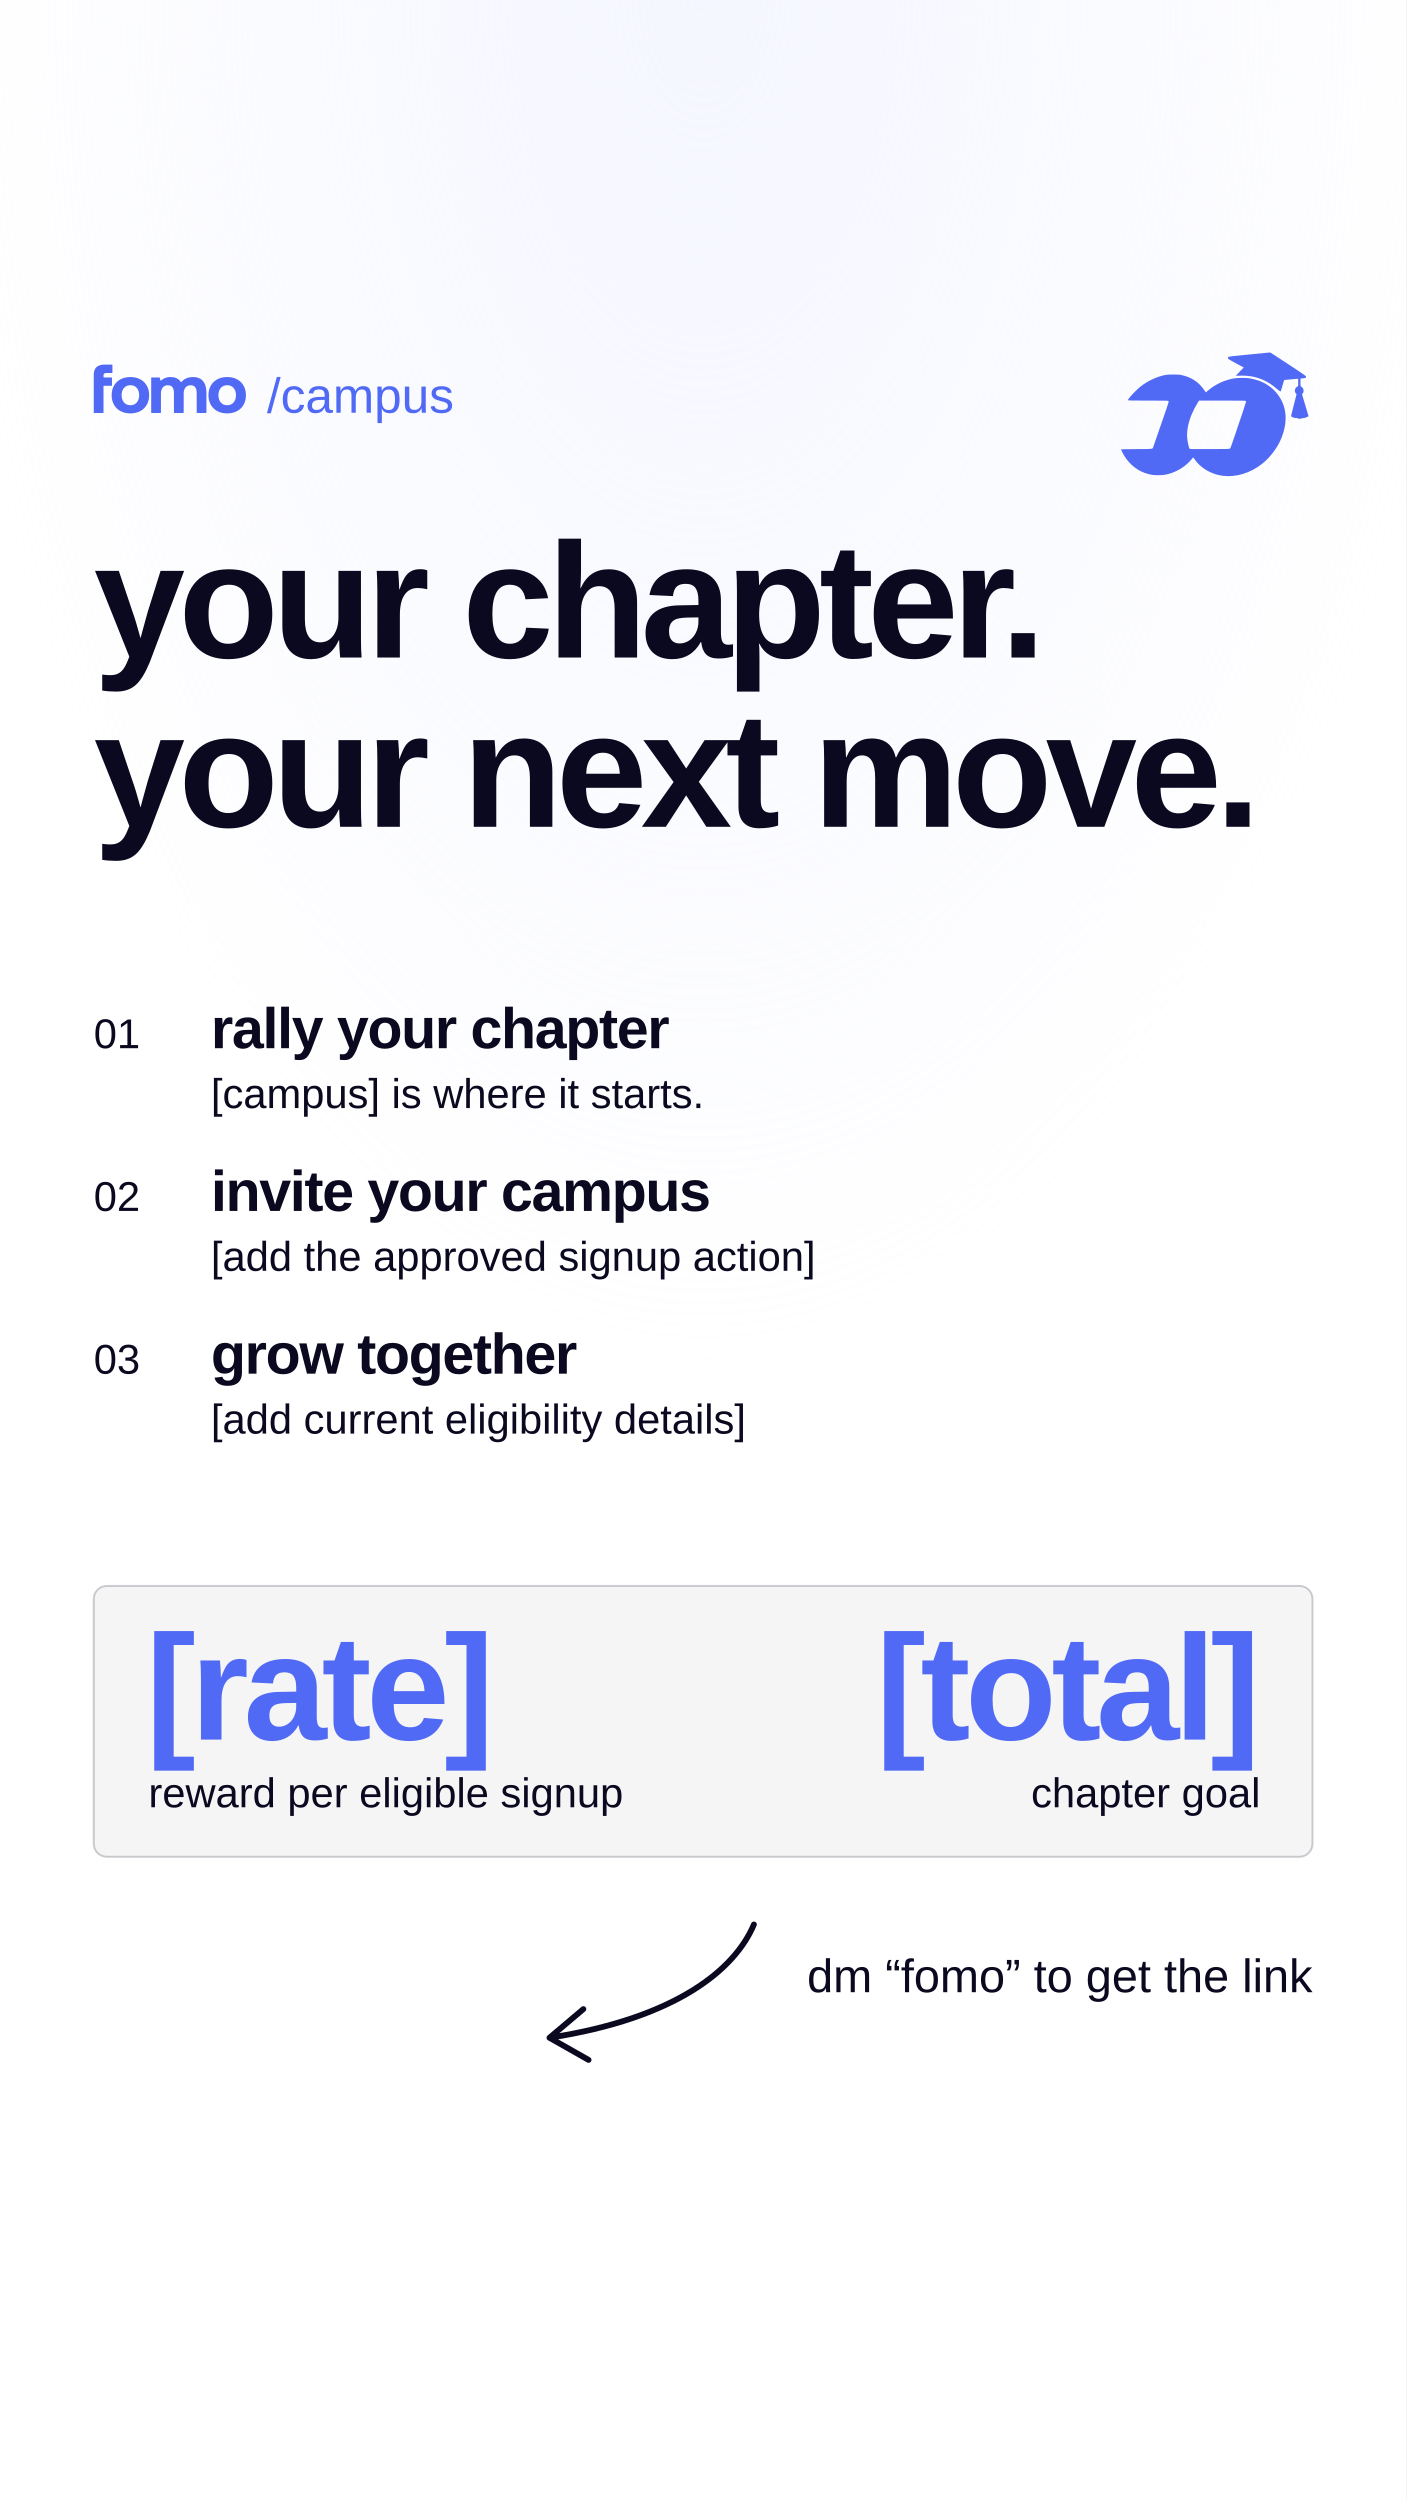
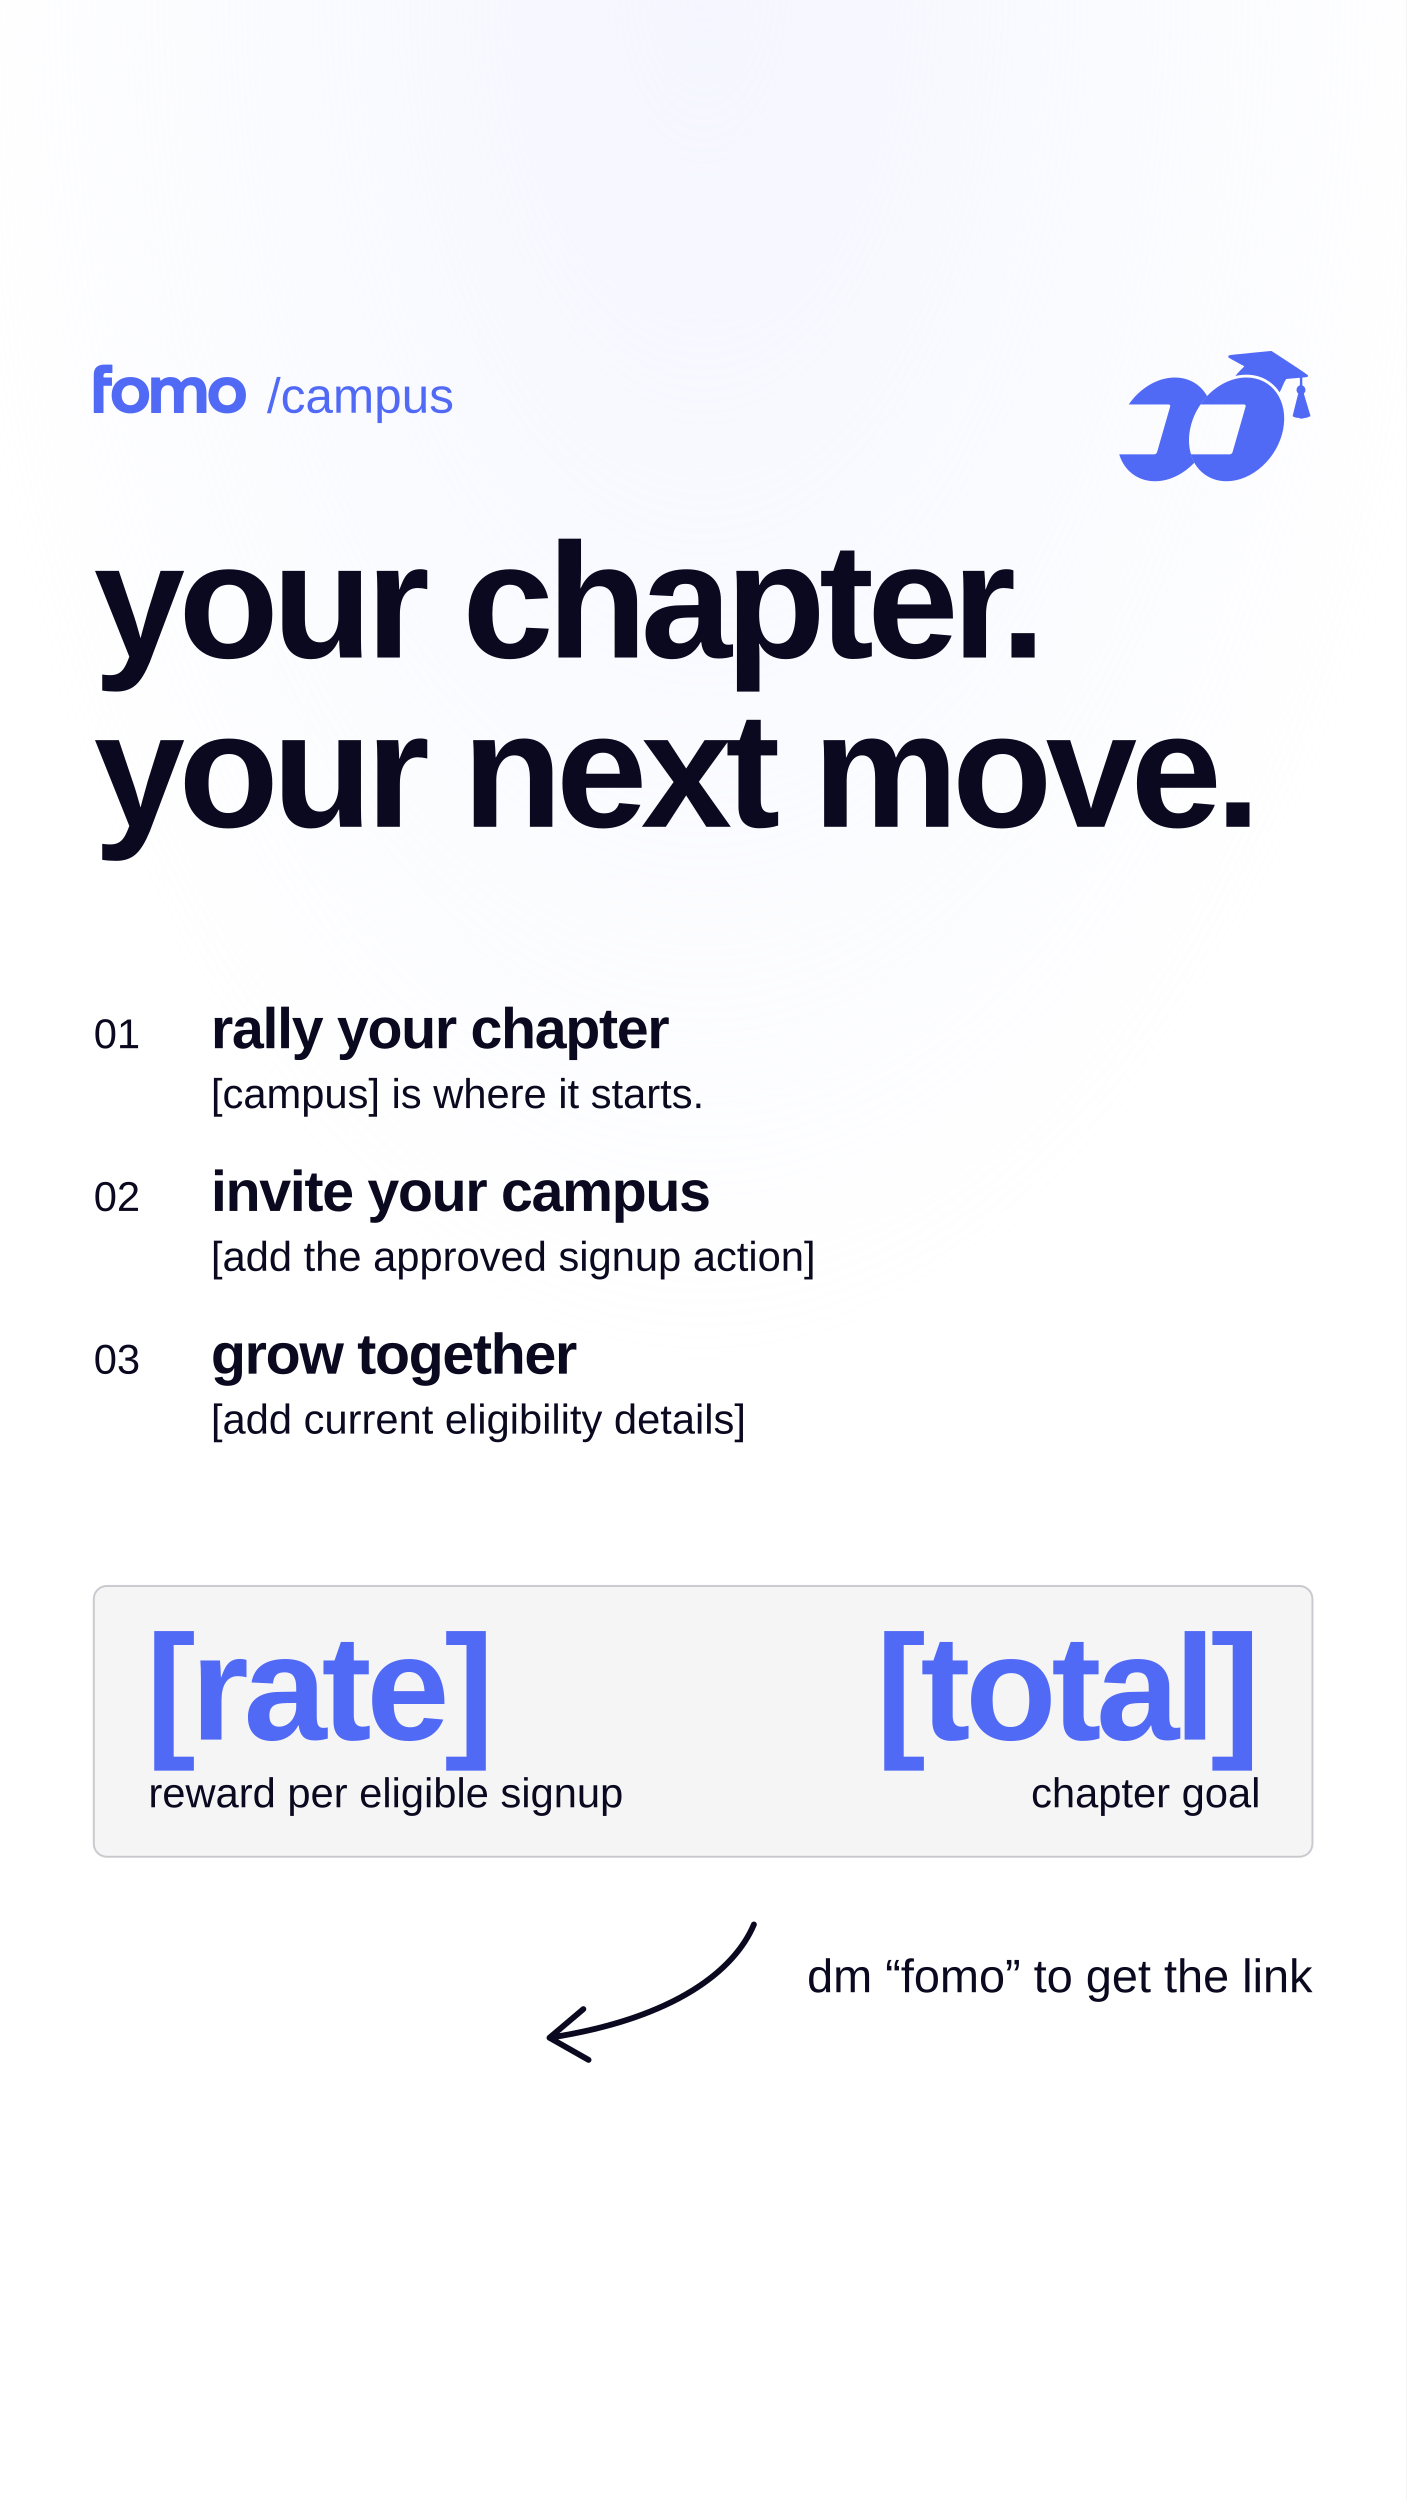
<svg xmlns="http://www.w3.org/2000/svg" xmlns:xlink="http://www.w3.org/1999/xlink" width="1080" height="1920" viewBox="0 0 1080 1920" role="img" aria-labelledby="title description">
  <defs>
    <style>text{font-family:Aeonik,Arial,sans-serif}</style>
-     <symbol id="fomo-campus-mark" viewBox="0 0 620 415">
-       <g fill="currentColor" fill-rule="evenodd" transform="translate(-240.190 -291.993) scale(0.815589)">
-         <path d="M704.000,851.489 C659.298,845.350 618.849,821.276 595.279,786.779 L590.531,779.831 L586.540,784.665 C558.138,819.063 520.232,841.118 477.500,848.109 C467.438,849.755 440.897,849.775 431.000,848.144 C390.066,841.399 356.287,820.720 330.727,786.759 C320.650,773.369 307.823,749.353 310.282,748.480 C310.952,748.242 338.147,747.924 370.715,747.774 C437.969,747.463 431.842,748.359 435.217,738.339 C436.299,735.128 440.265,723.725 444.030,713.000 C452.124,689.943 474.687,624.651 486.579,589.869 C491.210,576.322 495.000,564.542 495.000,563.691 C495.000,562.839 494.293,561.436 493.429,560.571 C492.027,559.170 483.541,559.000 415.051,559.000 C348.565,559.000 338.080,558.802 337.020,557.524 C336.010,556.307 336.975,554.517 342.549,547.274 C351.040,536.242 375.944,511.356 386.500,503.355 C415.124,481.659 446.747,466.787 479.000,459.852 C488.127,457.890 492.509,457.588 512.500,457.547 C533.032,457.505 536.614,457.749 545.881,459.824 C584.401,468.449 613.143,487.752 633.619,518.750 C636.617,523.288 639.264,527.000 639.501,527.000 C639.739,527.000 642.144,525.037 644.846,522.637 C674.311,496.467 711.276,478.895 750.500,472.411 C763.328,470.290 794.041,469.982 806.500,471.849 C856.836,479.392 895.899,501.942 921.968,538.507 C954.832,584.602 958.909,641.335 933.881,704.280 C919.198,741.207 891.383,778.611 859.500,804.302 C813.865,841.075 756.010,858.632 704.000,851.489 Z M733.852,745.500 C734.901,744.400 737.568,738.100 739.778,731.500 C741.988,724.900 748.839,704.875 755.003,687.000 C774.125,631.539 796.000,565.624 796.000,563.462 C796.000,562.328 795.460,560.860 794.800,560.200 C793.884,559.284 772.221,559.000 703.396,559.000 L613.193,559.000 L607.900,567.250 C600.996,578.011 590.163,598.929 584.528,612.379 C570.986,644.701 564.625,678.053 567.010,704.228 C568.643,722.141 573.768,744.378 576.815,746.768 C578.095,747.772 594.392,747.980 655.188,747.768 C730.463,747.505 731.982,747.461 733.852,745.500 Z M998.299,628.894 C996.539,628.385 994.824,627.524 994.489,626.982 C994.146,626.428 992.190,626.266 990.022,626.612 C987.410,627.030 985.121,626.708 982.929,625.615 C981.149,624.727 978.923,624.000 977.981,624.000 C975.197,624.000 970.787,619.991 971.523,618.130 C971.877,617.233 975.979,600.548 980.638,581.052 C985.297,561.556 989.956,543.106 990.991,540.052 L992.872,534.500 L990.500,532.000 C982.248,523.304 985.952,507.770 997.250,503.694 C998.807,503.132 999.000,501.464 999.000,488.531 C999.000,480.539 998.672,474.000 998.272,474.000 C995.946,474.000 949.957,478.091 947.317,478.533 C943.666,479.144 944.526,477.033 936.947,504.000 C934.088,514.175 931.444,522.838 931.072,523.252 C930.186,524.238 922.689,519.440 916.433,513.885 C885.904,486.771 853.740,470.988 815.991,464.599 C802.027,462.235 782.154,461.195 768.545,462.114 C761.969,462.559 756.404,462.737 756.178,462.511 C755.952,462.285 762.816,454.929 771.432,446.164 L787.096,430.229 L769.798,420.922 C739.352,404.542 727.553,397.893 726.782,396.682 C725.220,394.225 725.982,390.057 728.250,388.655 C729.634,387.800 738.967,386.442 752.500,385.127 C764.600,383.951 796.325,380.774 823.000,378.067 C849.675,375.360 875.775,372.844 881.000,372.477 L890.500,371.808 L909.000,383.723 C968.284,421.904 1027.749,461.663 1028.963,463.931 C1030.330,466.486 1029.516,469.662 1027.182,470.880 C1026.257,471.362 1021.562,472.077 1016.750,472.468 L1008.000,473.180 L1008.000,488.590 C1008.000,499.093 1008.349,504.000 1009.096,504.000 C1011.343,504.000 1016.111,508.296 1018.023,512.044 C1020.213,516.339 1020.635,523.898 1018.875,527.316 C1018.256,528.517 1016.830,530.510 1015.706,531.745 C1013.883,533.746 1013.790,534.397 1014.850,537.745 C1015.504,539.810 1021.252,559.030 1027.624,580.456 L1039.210,619.412 L1036.994,621.206 C1035.775,622.193 1033.954,623.000 1032.946,623.000 C1031.939,623.000 1029.564,623.915 1027.670,625.032 C1025.599,626.254 1022.684,627.005 1020.362,626.915 C1018.238,626.833 1014.700,627.473 1012.500,628.339 C1008.042,630.092 1003.110,630.285 998.299,628.894 Z" />
+     <symbol id="fomo-campus-mark" viewBox="8.462 10.242 96.553 66.399">
+       <g fill="currentColor">
+         <path d="M36.975 24.359C44.107 24.359 49.794 27.951 52.948 33.596C48.763 38.042 45.662 43.761 44.468 50C43.274 56.239 44.187 61.957 46.67 66.403C41.355 72.047 34.293 75.641 27.161 75.641C18.432 75.641 11.866 70.259 9.462 62.32H26.848C27.416 62.319 28.006 61.859 28.169 61.293L34.649 38.704C34.81 38.138 34.481 37.678 33.915 37.678H14.179C19.621 29.74 28.247 24.359 36.975 24.359Z" />
+         <path d="M72.329 24.359C85.078 24.359 93.216 35.837 90.506 49.999C87.797 64.16 75.265 75.641 62.515 75.641C53.786 75.641 47.22 70.259 44.816 62.32H64.154C64.722 62.319 65.313 61.859 65.476 61.293L71.954 38.704C72.116 38.138 71.788 37.678 71.221 37.678H49.532C54.974 29.74 63.6 24.359 72.329 24.359Z" />
+       </g>
+       <g fill="currentColor" fill-rule="evenodd" transform="translate(-30.72947 -36.96659) scale(0.1296604)">
+         <path d="M998.299,628.894 C996.539,628.385 994.824,627.524 994.489,626.982 C994.146,626.428 992.190,626.266 990.022,626.612 C987.410,627.030 985.121,626.708 982.929,625.615 C981.149,624.727 978.923,624.000 977.981,624.000 C975.197,624.000 970.787,619.991 971.523,618.130 C971.877,617.233 975.979,600.548 980.638,581.052 C985.297,561.556 989.956,543.106 990.991,540.052 L992.872,534.500 L990.500,532.000 C982.248,523.304 985.952,507.770 997.250,503.694 C998.807,503.132 999.000,501.464 999.000,488.531 C999.000,480.539 998.672,474.000 998.272,474.000 C995.946,474.000 949.957,478.091 947.317,478.533 C935.748,493.339 930.894,513.9 921.639,529.325 C914.891,519.031 907.019,509.67 898.139,501.427 C889.259,493.183 879.369,486.058 868.608,480.233 C857.847,474.409 846.214,469.886 833.866,466.827 C821.518,463.767 808.455,462.17 794.83,462.17 C780.958,462.17 767.158,463.824 753.624,466.942 C755.952,462.285 762.816,454.929 771.432,446.164 L787.096,430.229 L769.798,420.922 C739.352,404.542 727.553,397.893 726.782,396.682 C725.220,394.225 725.982,390.057 728.250,388.655 C729.634,387.800 738.967,386.442 752.500,385.127 C764.600,383.951 796.325,380.774 823.000,378.067 C849.675,375.360 875.775,372.844 881.000,372.477 L890.500,371.808 L909.000,383.723 C968.284,421.904 1027.749,461.663 1028.963,463.931 C1030.330,466.486 1029.516,469.662 1027.182,470.880 C1026.257,471.362 1021.562,472.077 1016.750,472.468 L1008.000,473.180 L1008.000,488.590 C1008.000,499.093 1008.349,504.000 1009.096,504.000 C1011.343,504.000 1016.111,508.296 1018.023,512.044 C1020.213,516.339 1020.635,523.898 1018.875,527.316 C1018.256,528.517 1016.830,530.510 1015.706,531.745 C1013.883,533.746 1013.790,534.397 1014.850,537.745 C1015.504,539.810 1021.252,559.030 1027.624,580.456 L1039.210,619.412 L1036.994,621.206 C1035.775,622.193 1033.954,623.000 1032.946,623.000 C1031.939,623.000 1029.564,623.915 1027.670,625.032 C1025.599,626.254 1022.684,627.005 1020.362,626.915 C1018.238,626.833 1014.700,627.473 1012.500,628.339 C1008.042,630.092 1003.110,630.285 998.299,628.894 Z" />
      </g>
    </symbol>
    <symbol id="fomo-wordmark" viewBox="0 0 352 113">
      <path d="M0.003 23.325C0.003 8.468 7.991 0 24.923 0H42.105C42.675 0 43.134 0.46 43.134 1.029V18.462C43.134 19.031 42.675 19.49 42.105 19.49H28.757C24.443 19.49 22.526 21.408 22.526 25.561V28.685C22.526 29.255 22.985 29.714 23.555 29.714H41.076C41.646 29.714 42.105 30.174 42.105 30.743V48.014C42.105 48.584 41.646 49.043 41.076 49.043H23.555C22.985 49.043 22.526 49.503 22.526 50.072V110.797C22.526 111.366 22.066 111.826 21.497 111.826H1.029C0.46 111.826 0 111.366 0 110.797V23.325H0.003Z" fill="currentColor" />
      <path d="M41.381 70.769C41.381 45.528 58.636 28.757 84.673 28.757C110.711 28.757 127.965 45.531 127.965 70.769C127.965 96.008 110.711 112.782 84.673 112.782C58.636 112.782 41.381 96.008 41.381 70.769ZM104.959 70.769C104.959 57.192 97.291 47.606 84.67 47.606C72.049 47.606 64.384 57.192 64.384 70.769C64.384 84.347 72.052 93.933 84.67 93.933C97.287 93.933 104.959 84.347 104.959 70.769Z" fill="currentColor" />
      <path d="M260.369 65.978V110.796C260.369 111.366 259.909 111.825 259.34 111.825H238.872C238.302 111.825 237.843 111.366 237.843 110.796V65.817C237.843 53.995 233.371 47.767 223.785 47.767C214.199 47.767 207.491 54.794 207.81 67.415V110.796C207.81 111.366 207.35 111.825 206.781 111.825H186.313C185.744 111.825 185.284 111.366 185.284 110.796V65.817C185.284 53.995 180.812 47.767 171.065 47.767C161.318 47.767 155.251 55.117 155.251 66.616V110.796C155.251 111.366 154.792 111.825 154.222 111.825H133.754C133.185 111.825 132.725 111.366 132.725 110.796V30.746C132.725 30.177 133.185 29.717 133.754 29.717H151.571C152.044 29.717 152.456 30.039 152.569 30.495L154.088 36.58C154.246 37.211 155.028 37.447 155.501 37.002C160.183 32.615 166.476 28.757 177.451 28.757C186.961 28.757 195.882 31.703 201.246 40.284C201.565 40.791 202.281 40.836 202.652 40.362C208.307 33.136 217.317 28.757 229.687 28.757C245.662 28.757 260.358 37.063 260.358 65.978H260.369Z" fill="currentColor" />
      <path d="M265.029 70.769C265.029 45.528 282.284 28.757 308.321 28.757C334.359 28.757 351.613 45.531 351.613 70.769C351.613 96.008 334.359 112.782 308.321 112.782C282.284 112.782 265.029 96.008 265.029 70.769ZM328.607 70.769C328.607 57.192 320.939 47.606 308.318 47.606C295.697 47.606 288.032 57.192 288.032 70.769C288.032 84.347 295.7 93.933 308.318 93.933C320.935 93.933 328.607 84.347 328.607 70.769Z" fill="currentColor" />
    </symbol>
    <radialGradient id="glow" cx="0.5" cy="0" r="0.55">
      <stop stop-color="#EAEDFF" stop-opacity="0.5" />
      <stop offset="1" stop-color="#EAEDFF" stop-opacity="0" />
    </radialGradient>
  </defs>
  <g id="background">
    <rect width="1080" height="1920" fill="#FFFFFF" />
    <rect width="1080" height="1920" fill="url(#glow)" />
  </g>
  <g id="brand" color="#516AF6">
    <use href="#fomo-wordmark" xlink:href="#fomo-wordmark" x="72" y="280" width="117" height="37.560" />
    <text x="205" y="317" font-size="38" fill="#516AF6" font-weight="500">/campus</text>
-     <use href="#fomo-campus-mark" xlink:href="#fomo-campus-mark" x="858" y="268" width="150" height="100.403" />
+     <use href="#fomo-campus-mark" xlink:href="#fomo-campus-mark" x="858" y="268" width="150" height="103.154" />
  </g>
  <g id="editable-invitation-headline">
    <text x="72" y="505" font-size="126" fill="#0B091F" font-weight="700" letter-spacing="-5">your chapter.</text>
    <text x="72" y="635" font-size="126" fill="#0B091F" font-weight="700" letter-spacing="-5">your next move.</text>
  </g>
  <g id="editable-three-steps">
    <g id="step-1">
      <text x="72" y="805" font-size="32" fill="#0B091F" font-weight="500">01</text>
      <text x="162" y="805" font-size="44" fill="#0B091F" font-weight="700" letter-spacing="-1">rally your chapter</text>
      <text x="162" y="851" font-size="32" fill="#0B091F" font-weight="400">[campus] is where it starts.</text>
    </g>
    <g id="step-2">
      <text x="72" y="930" font-size="32" fill="#0B091F" font-weight="500">02</text>
      <text x="162" y="930" font-size="44" fill="#0B091F" font-weight="700" letter-spacing="-1">invite your campus</text>
      <text x="162" y="976" font-size="32" fill="#0B091F" font-weight="400">[add the approved signup action]</text>
    </g>
    <g id="step-3">
      <text x="72" y="1055" font-size="32" fill="#0B091F" font-weight="500">03</text>
      <text x="162" y="1055" font-size="44" fill="#0B091F" font-weight="700" letter-spacing="-1">grow together</text>
      <text x="162" y="1101" font-size="32" fill="#0B091F" font-weight="400">[add current eligibility details]</text>
    </g>
  </g>
  <g id="editable-approved-offer">
    <rect id="reward-panel" x="72" y="1218" width="936" height="208" rx="10" fill="#0B091F" fill-opacity="0.04" stroke="#0B091F" stroke-opacity=".2" stroke-width="1.5" />
    <text x="112" y="1336" font-size="115" fill="#516AF6" font-weight="700" letter-spacing="-4">[rate]</text>
    <text x="968" y="1336" font-size="115" fill="#516AF6" font-weight="700" text-anchor="end" letter-spacing="-4">[total]</text>
    <text x="114" y="1388" font-size="32" fill="#0B091F" font-weight="400">reward per eligible signup</text>
    <text x="968" y="1388" font-size="32" fill="#0B091F" font-weight="400" text-anchor="end">chapter goal</text>
  </g>
  <g id="editable-call-to-action">
    <text x="1008" y="1530" font-size="36" fill="#0B091F" font-weight="500" text-anchor="end">dm “fomo” to get the link</text>
    <path id="cta-arrow" d="M157 0C142.5 34.5 97.5 72 0 87M26 65L0 87L30 104" transform="translate(422 1478)" fill="none" stroke="#0B091F" stroke-width="4.5" stroke-linecap="round" stroke-linejoin="round" />
  </g>
</svg>
